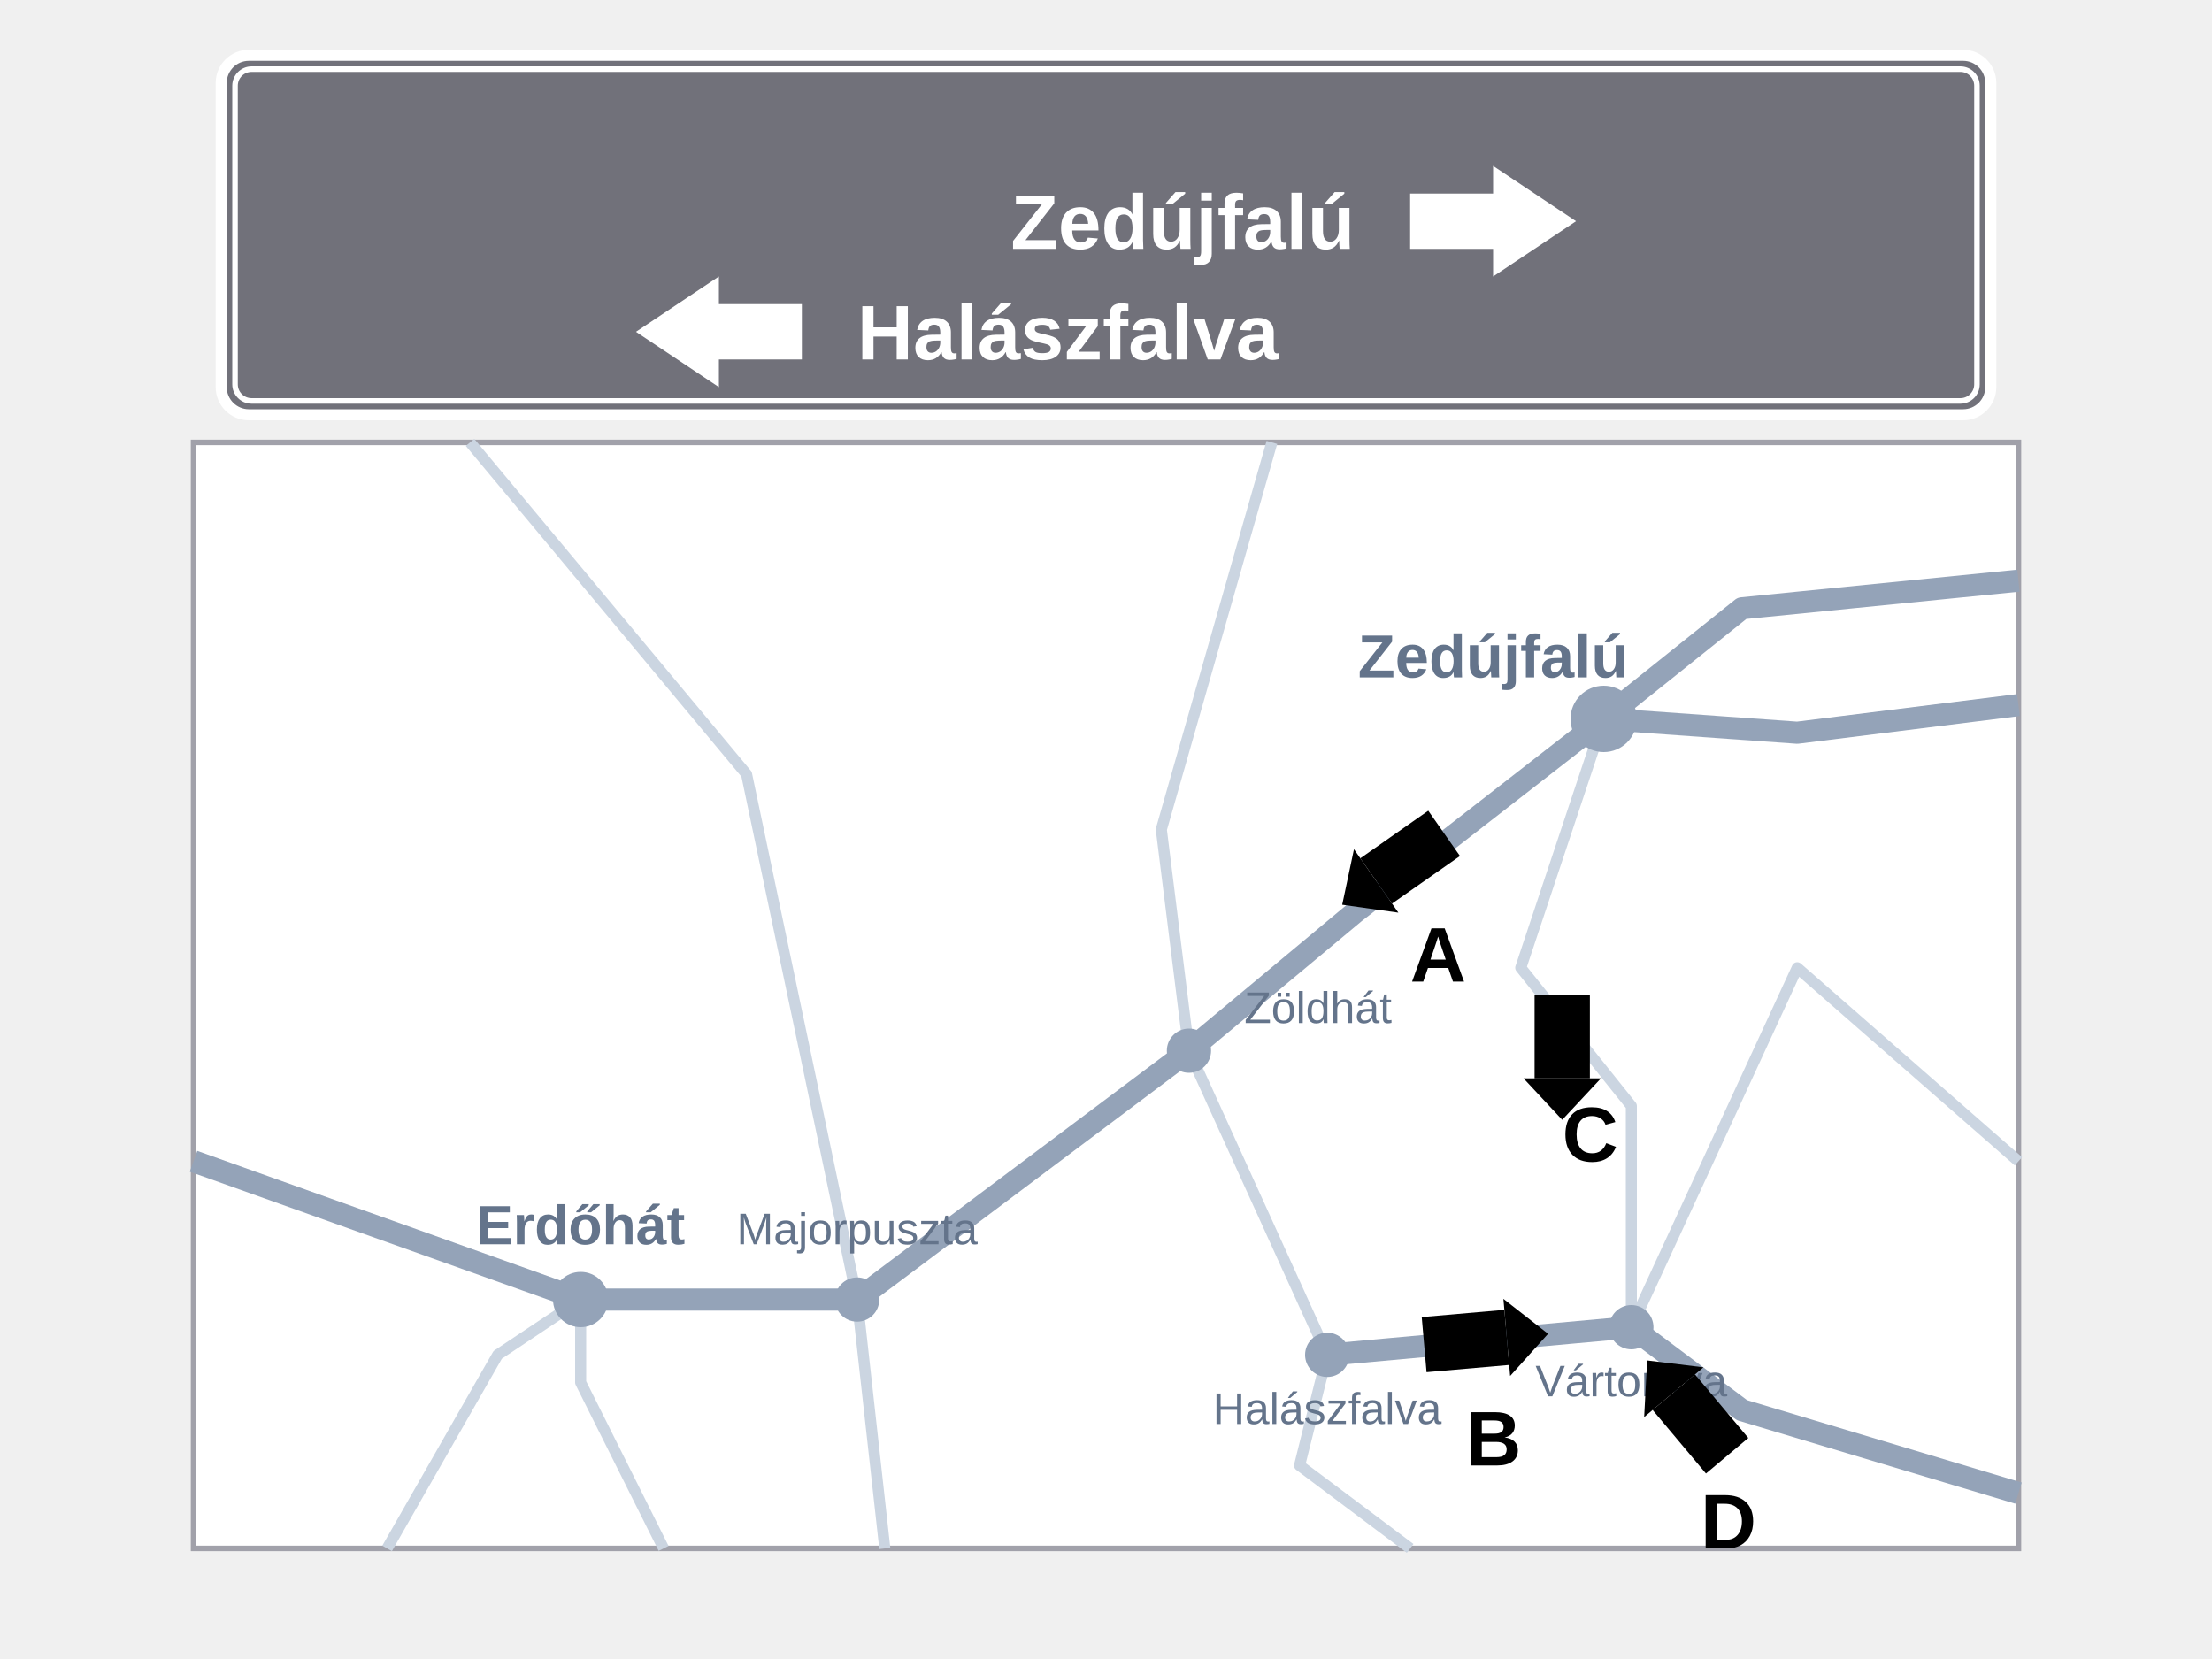
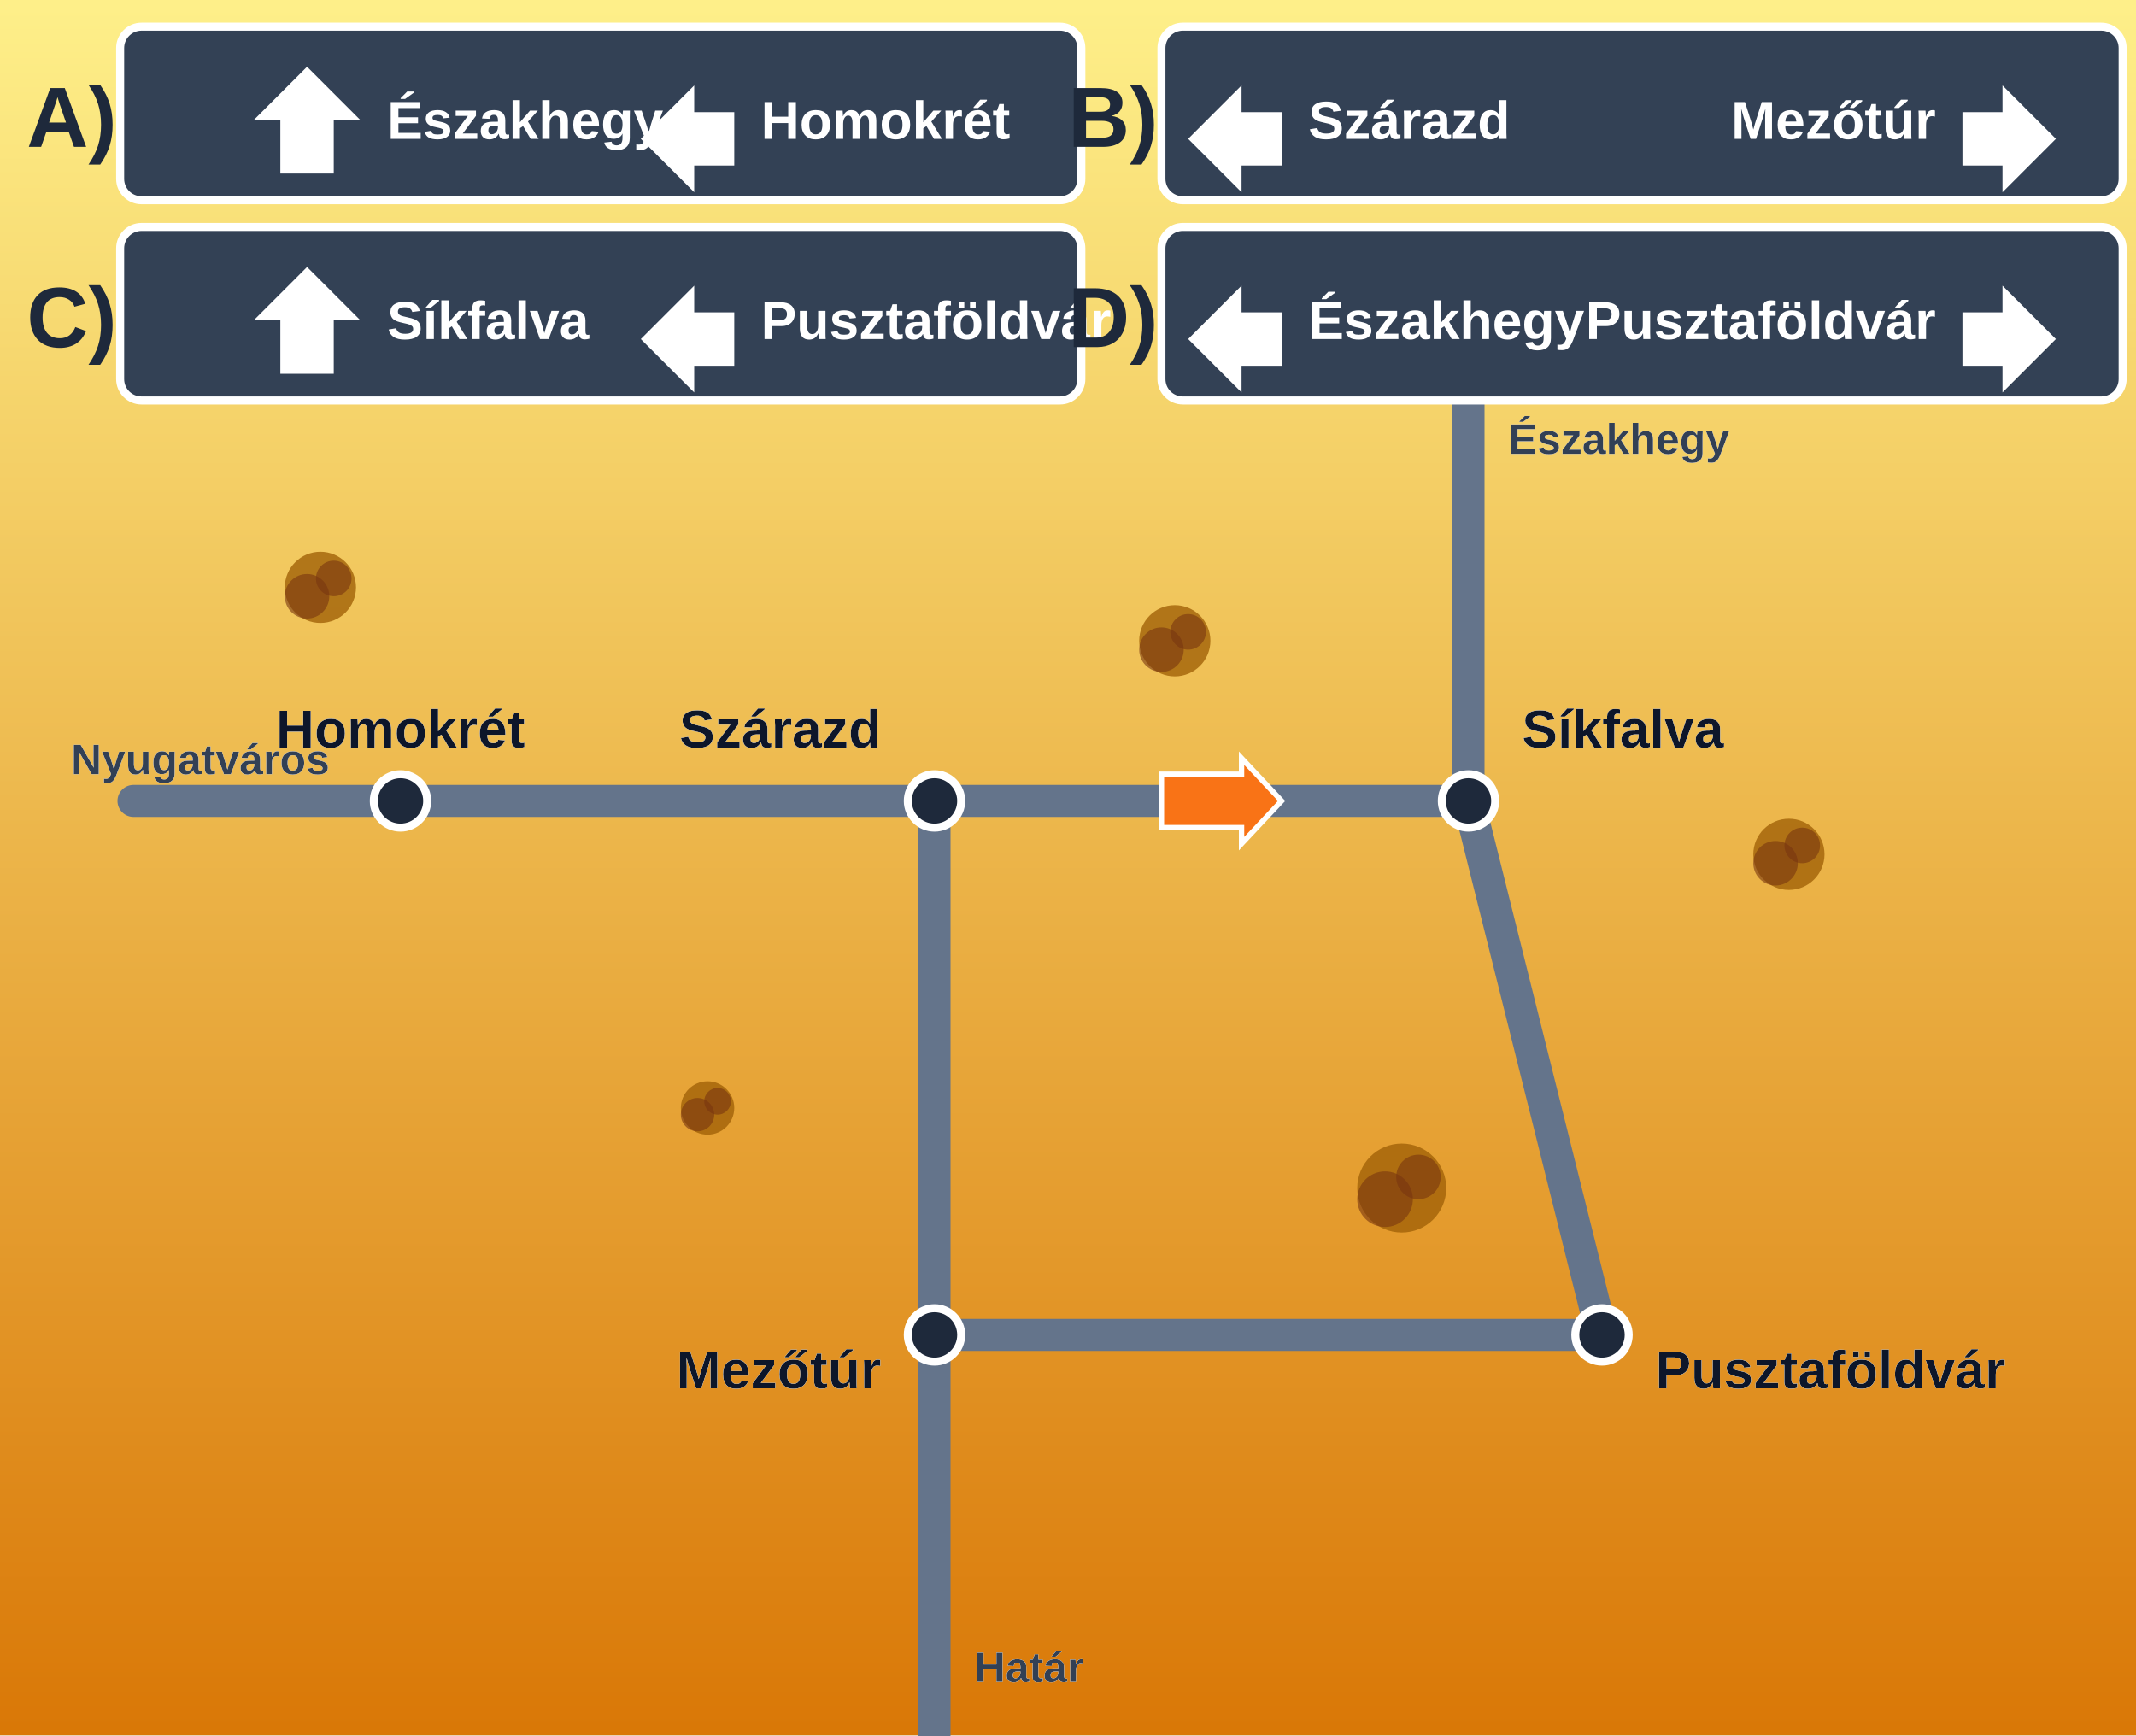
- <svg xmlns="http://www.w3.org/2000/svg" width="800" height="600" viewBox="0 0 800 600">
-   <g transform="translate(80, 20)">
-     <rect width="640" height="130" rx="10" fill="#71717a" stroke="white" stroke-width="4" />
-     <rect width="630" height="120" x="5" y="5" rx="6" fill="#71717a" stroke="white" stroke-width="2" />
-     <text x="410" y="70" fill="white" font-family="Arial" font-size="28" font-weight="bold" text-anchor="end">Zedújfalú</text>
-     <path d="M 430 50 L 460 50 L 460 40 L 490 60 L 460 80 L 460 70 L 430 70 Z" fill="white" />
-     <path d="M 210 90 L 180 90 L 180 80 L 150 100 L 180 120 L 180 110 L 210 110 Z" fill="white" />
-     <text x="230" y="110" fill="white" font-family="Arial" font-size="28" font-weight="bold" text-anchor="start">Halászfalva</text>
+ <svg xmlns="http://www.w3.org/2000/svg" width="800" height="650" viewBox="0 0 800 650">
+   <defs>
+     <linearGradient id="bgGrad3" x1="0%" y1="0%" x2="0%" y2="100%">
+       <stop offset="0%" style="stop-color:#fef08a;stop-opacity:1" />
+       <stop offset="100%" style="stop-color:#d97706;stop-opacity:1" />
+     </linearGradient>
+     <filter id="whiteHalo">
+       <feMorphology operator="dilate" radius="2" />
+       <feFlood flood-color="white" opacity="0.9" />
+       <feComposite operator="in" in2="SourceAlpha" />
+       <feMerge>
+         <feMergeNode />
+         <feMergeNode in="SourceGraphic" />
+       </feMerge>
+     </filter>
+     <symbol id="bush" viewBox="0 0 24 24">
+       <circle cx="12" cy="12" r="8" fill="#a16207" opacity="0.8" />
+       <circle cx="9" cy="14" r="5" fill="#78350f" opacity="0.6" />
+       <circle cx="15" cy="10" r="4" fill="#78350f" opacity="0.6" />
+     </symbol>
+   </defs>
+   <rect width="800" height="650" fill="url(#bgGrad3)" />
+   <path d="M 50 300 L 550 300" stroke="#64748b" stroke-width="12" fill="none" stroke-linecap="round" />
+   <path d="M 350 300 L 350 650" stroke="#64748b" stroke-width="12" fill="none" stroke-linecap="round" />
+   <path d="M 550 150 L 550 300 L 600 500 L 350 500" stroke="#64748b" stroke-width="12" fill="none" stroke-linecap="round" stroke-linejoin="round" />
+   <use href="#bush" x="100" y="200" width="40" height="40" />
+   <use href="#bush" x="250" y="400" width="30" height="30" />
+   <use href="#bush" x="500" y="420" width="50" height="50" />
+   <use href="#bush" x="650" y="300" width="40" height="40" />
+   <use href="#bush" x="420" y="220" width="40" height="40" />
+   <text x="75" y="290" font-family="Arial" font-size="16" font-weight="bold" fill="#334155" text-anchor="middle" filter="url(#whiteHalo)">Nyugatváros</text>
+   <text x="365" y="630" font-family="Arial" font-size="16" font-weight="bold" fill="#334155" filter="url(#whiteHalo)">Határ</text>
+   <text x="565" y="170" font-family="Arial" font-size="16" font-weight="bold" fill="#334155" filter="url(#whiteHalo)">Északhegy</text>
+   <circle cx="150" cy="300" r="10" fill="#1e293b" stroke="white" stroke-width="3" />
+   <text x="150" y="280" font-family="Arial" font-size="20" font-weight="bold" fill="#0f172a" text-anchor="middle" filter="url(#whiteHalo)">Homokrét</text>
+   <circle cx="350" cy="300" r="10" fill="#1e293b" stroke="white" stroke-width="3" />
+   <text x="330" y="280" font-family="Arial" font-size="20" font-weight="bold" fill="#0f172a" text-anchor="end" filter="url(#whiteHalo)">Szárazd</text>
+   <circle cx="550" cy="300" r="10" fill="#1e293b" stroke="white" stroke-width="3" />
+   <text x="570" y="280" font-family="Arial" font-size="20" font-weight="bold" fill="#0f172a" text-anchor="start" filter="url(#whiteHalo)">Síkfalva</text>
+   <circle cx="350" cy="500" r="10" fill="#1e293b" stroke="white" stroke-width="3" />
+   <text x="330" y="520" font-family="Arial" font-size="20" font-weight="bold" fill="#0f172a" text-anchor="end" filter="url(#whiteHalo)">Mezőtúr</text>
+   <circle cx="600" cy="500" r="10" fill="#1e293b" stroke="white" stroke-width="3" />
+   <text x="620" y="520" font-family="Arial" font-size="20" font-weight="bold" fill="#0f172a" text-anchor="start" filter="url(#whiteHalo)">Pusztaföldvár</text>
+   <g transform="translate(45, 10)">
+     <text x="-35" y="45" font-size="32" font-family="Arial" font-weight="bold" fill="#1e293b">A)</text>
+     <rect width="360" height="65" rx="8" fill="#334155" stroke="white" stroke-width="3" />
+     <path d="M 60 55 L 60 35 L 50 35 L 70 15 L 90 35 L 80 35 L 80 55 Z" fill="white" />
+     <text x="100" y="42" fill="white" font-family="Arial" font-size="20" font-weight="bold">Északhegy</text>
+     <path d="M 230 32 L 215 32 L 215 22 L 195 42 L 215 62 L 215 52 L 230 52 Z" fill="white" />
+     <text x="240" y="42" fill="white" font-family="Arial" font-size="20" font-weight="bold">Homokrét</text>
  </g>
-   <rect x="70" y="160" width="660" height="400" fill="white" stroke="#a1a1aa" stroke-width="2" />
-   <path d="M 70 420 L 210 470 L 310 470 L 430 380 L 490 330 L 580 260" stroke="#94a3b8" stroke-width="8" fill="none" stroke-linejoin="round" />
-   <path d="M 580 260 L 630 220 L 730 210" stroke="#94a3b8" stroke-width="8" fill="none" stroke-linejoin="round" />
-   <path d="M 580 260 L 650 265 L 730 255" stroke="#94a3b8" stroke-width="8" fill="none" stroke-linejoin="round" />
-   <path d="M 590 480 L 630 510 L 730 540" stroke="#94a3b8" stroke-width="8" fill="none" stroke-linejoin="round" />
-   <path d="M 480 490 L 590 480" stroke="#94a3b8" stroke-width="8" fill="none" stroke-linejoin="round" />
-   <path d="M 210 470 L 210 500 L 240 560" stroke="#cbd5e1" stroke-width="4" fill="none" stroke-linejoin="round" />
-   <path d="M 210 470 L 180 490 L 140 560" stroke="#cbd5e1" stroke-width="4" fill="none" stroke-linejoin="round" />
-   <path d="M 310 470 L 320 560" stroke="#cbd5e1" stroke-width="4" fill="none" stroke-linejoin="round" />
-   <path d="M 310 470 L 270 280 L 170 160" stroke="#cbd5e1" stroke-width="4" fill="none" stroke-linejoin="round" />
-   <path d="M 430 380 L 420 300 L 460 160" stroke="#cbd5e1" stroke-width="4" fill="none" stroke-linejoin="round" />
-   <path d="M 430 380 L 480 490" stroke="#cbd5e1" stroke-width="4" fill="none" stroke-linejoin="round" />
-   <path d="M 480 490 L 470 530 L 510 560" stroke="#cbd5e1" stroke-width="4" fill="none" stroke-linejoin="round" />
-   <path d="M 590 480 L 590 400 L 550 350 L 580 260" stroke="#cbd5e1" stroke-width="4" fill="none" stroke-linejoin="round" />
-   <path d="M 590 480 L 650 350 L 730 420" stroke="#cbd5e1" stroke-width="4" fill="none" stroke-linejoin="round" />
-   <circle cx="210" cy="470" r="10" fill="#94a3b8" />
-   <text x="210" y="450" font-family="Arial" font-size="20" font-weight="bold" fill="#64748b" text-anchor="middle">Erdőhát</text>
-   <circle cx="310" cy="470" r="8" fill="#94a3b8" />
-   <text x="310" y="450" font-family="Arial" font-size="16" fill="#64748b" text-anchor="middle">Majorpuszta</text>
-   <circle cx="430" cy="380" r="8" fill="#94a3b8" />
-   <text x="450" y="370" font-family="Arial" font-size="16" fill="#64748b" text-anchor="start">Zöldhát</text>
-   <circle cx="580" cy="260" r="12" fill="#94a3b8" />
-   <text x="540" y="245" font-family="Arial" font-size="22" font-weight="bold" fill="#64748b" text-anchor="middle">Zedújfalú</text>
-   <circle cx="480" cy="490" r="8" fill="#94a3b8" />
-   <text x="480" y="515" font-family="Arial" font-size="16" fill="#64748b" text-anchor="middle">Halászfalva</text>
-   <circle cx="590" cy="480" r="8" fill="#94a3b8" />
-   <text x="590" y="505" font-family="Arial" font-size="16" fill="#64748b" text-anchor="middle">Vártornya</text>
-   <g transform="translate(510, 310) rotate(145)">
-     <rect x="-15" y="-10" width="30" height="20" fill="black" />
-     <path d="M 15 -14 L 30 0 L 15 14 Z" fill="black" />
-     <text x="0" y="45" font-family="Arial" font-size="28" font-weight="bold" fill="black" transform="rotate(-145)">A</text>
+   <g transform="translate(435, 10)">
+     <text x="-35" y="45" font-size="32" font-family="Arial" font-weight="bold" fill="#1e293b">B)</text>
+     <rect width="360" height="65" rx="8" fill="#334155" stroke="white" stroke-width="3" />
+     <path d="M 45 32 L 30 32 L 30 22 L 10 42 L 30 62 L 30 52 L 45 52 Z" fill="white" />
+     <text x="55" y="42" fill="white" font-family="Arial" font-size="20" font-weight="bold">Szárazd</text>
+     <text x="290" y="42" fill="white" font-family="Arial" font-size="20" font-weight="bold" text-anchor="end">Mezőtúr</text>
+     <path d="M 300 32 L 315 32 L 315 22 L 335 42 L 315 62 L 315 52 L 300 52 Z" fill="white" />
  </g>
-   <g transform="translate(530, 485) rotate(-5)">
-     <rect x="-15" y="-10" width="30" height="20" fill="black" />
-     <path d="M 15 -14 L 30 0 L 15 14 Z" fill="black" />
-     <text x="0" y="45" font-family="Arial" font-size="28" font-weight="bold" fill="black" transform="rotate(5)">B</text>
+   <g transform="translate(45, 85)">
+     <text x="-35" y="45" font-size="32" font-family="Arial" font-weight="bold" fill="#1e293b">C)</text>
+     <rect width="360" height="65" rx="8" fill="#334155" stroke="white" stroke-width="3" />
+     <path d="M 60 55 L 60 35 L 50 35 L 70 15 L 90 35 L 80 35 L 80 55 Z" fill="white" />
+     <text x="100" y="42" fill="white" font-family="Arial" font-size="20" font-weight="bold">Síkfalva</text>
+     <path d="M 230 32 L 215 32 L 215 22 L 195 42 L 215 62 L 215 52 L 230 52 Z" fill="white" />
+     <text x="240" y="42" fill="white" font-family="Arial" font-size="20" font-weight="bold">Pusztaföldvár</text>
  </g>
-   <g transform="translate(565, 375) rotate(90)">
-     <rect x="-15" y="-10" width="30" height="20" fill="black" />
-     <path d="M 15 -14 L 30 0 L 15 14 Z" fill="black" />
-     <text x="0" y="45" font-family="Arial" font-size="28" font-weight="bold" fill="black" transform="rotate(-90)">C</text>
+   <g transform="translate(435, 85)">
+     <text x="-35" y="45" font-size="32" font-family="Arial" font-weight="bold" fill="#1e293b">D)</text>
+     <rect width="360" height="65" rx="8" fill="#334155" stroke="white" stroke-width="3" />
+     <text x="290" y="42" fill="white" font-family="Arial" font-size="20" font-weight="bold" text-anchor="end">Pusztaföldvár</text>
+     <path d="M 300 32 L 315 32 L 315 22 L 335 42 L 315 62 L 315 52 L 300 52 Z" fill="white" />
+     <path d="M 45 32 L 30 32 L 30 22 L 10 42 L 30 62 L 30 52 L 45 52 Z" fill="white" />
+     <text x="55" y="42" fill="white" font-family="Arial" font-size="20" font-weight="bold">Északhegy</text>
  </g>
-   <g transform="translate(615, 515) rotate(-130)">
-     <rect x="-15" y="-10" width="30" height="20" fill="black" />
-     <path d="M 15 -14 L 30 0 L 15 14 Z" fill="black" />
-     <text x="0" y="45" font-family="Arial" font-size="28" font-weight="bold" fill="black" transform="rotate(130)">D</text>
+   <g transform="translate(450, 300)">
+     <g transform="rotate(0)">
+       <path d="M -15 -10 L 15 -10 L 15 -16 L 30 0 L 15 16 L 15 10 L -15 10 Z" fill="#f97316" stroke="white" stroke-width="2" />
+     </g>
  </g>
</svg>
